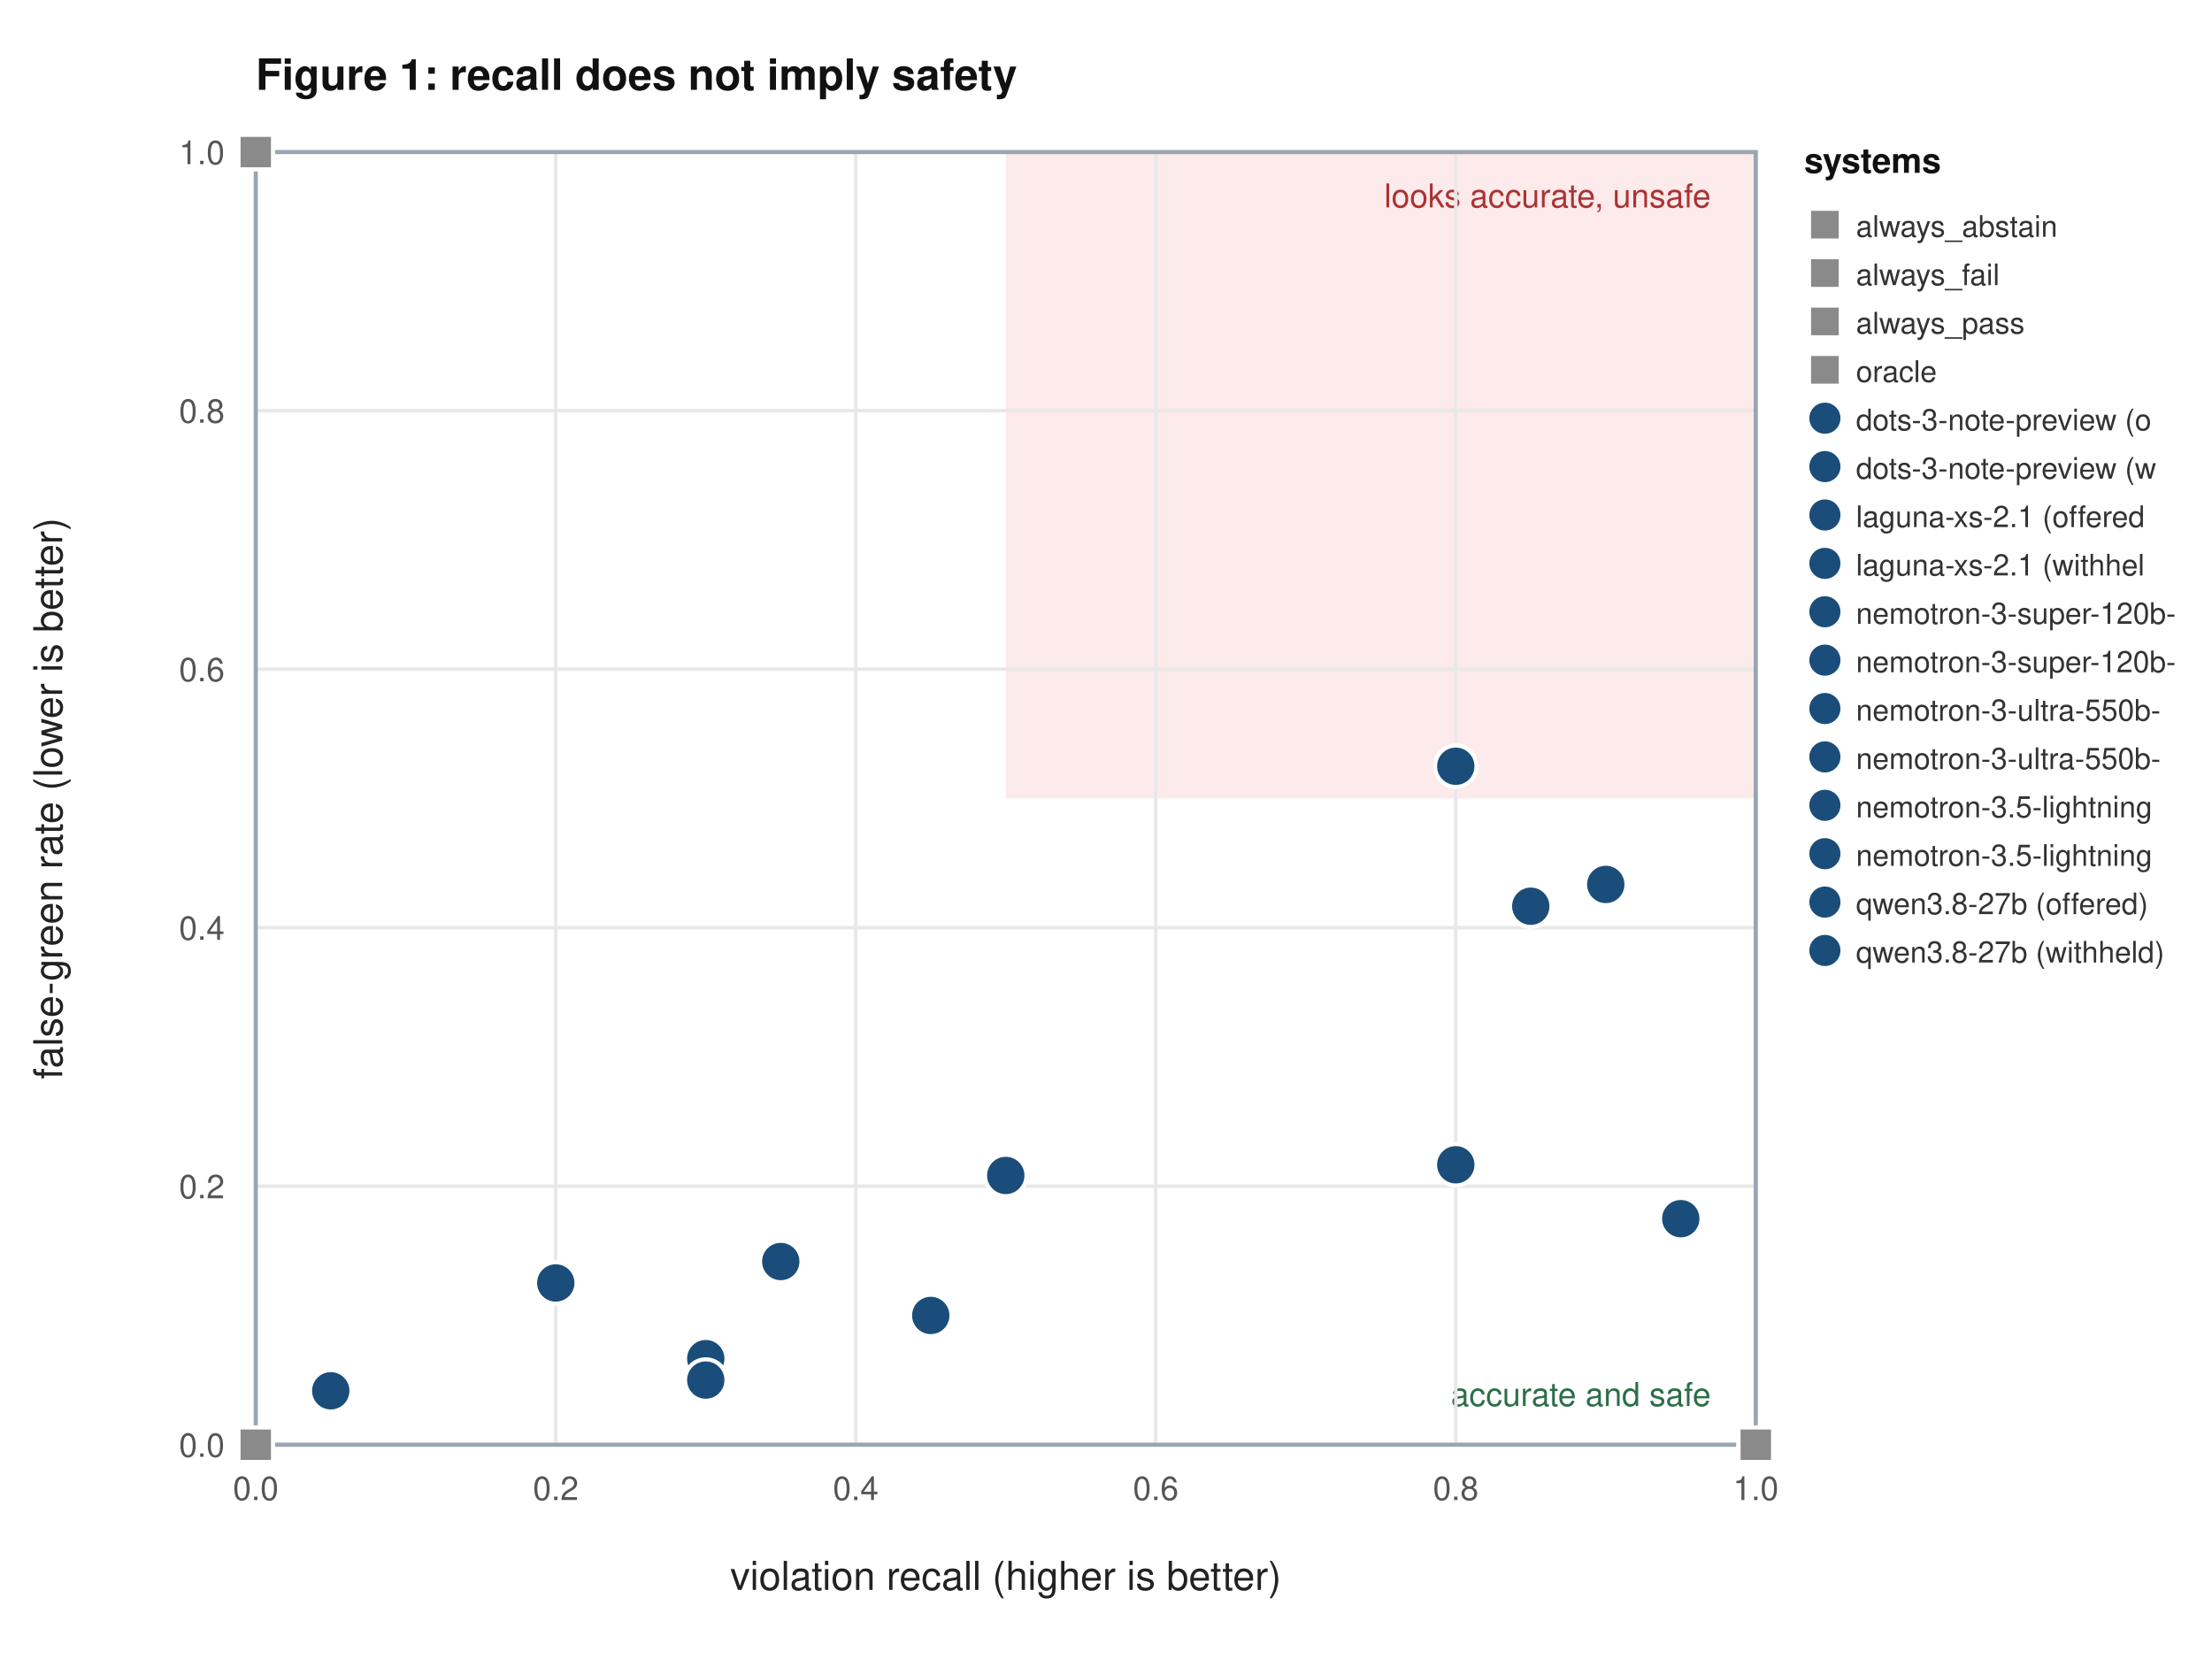
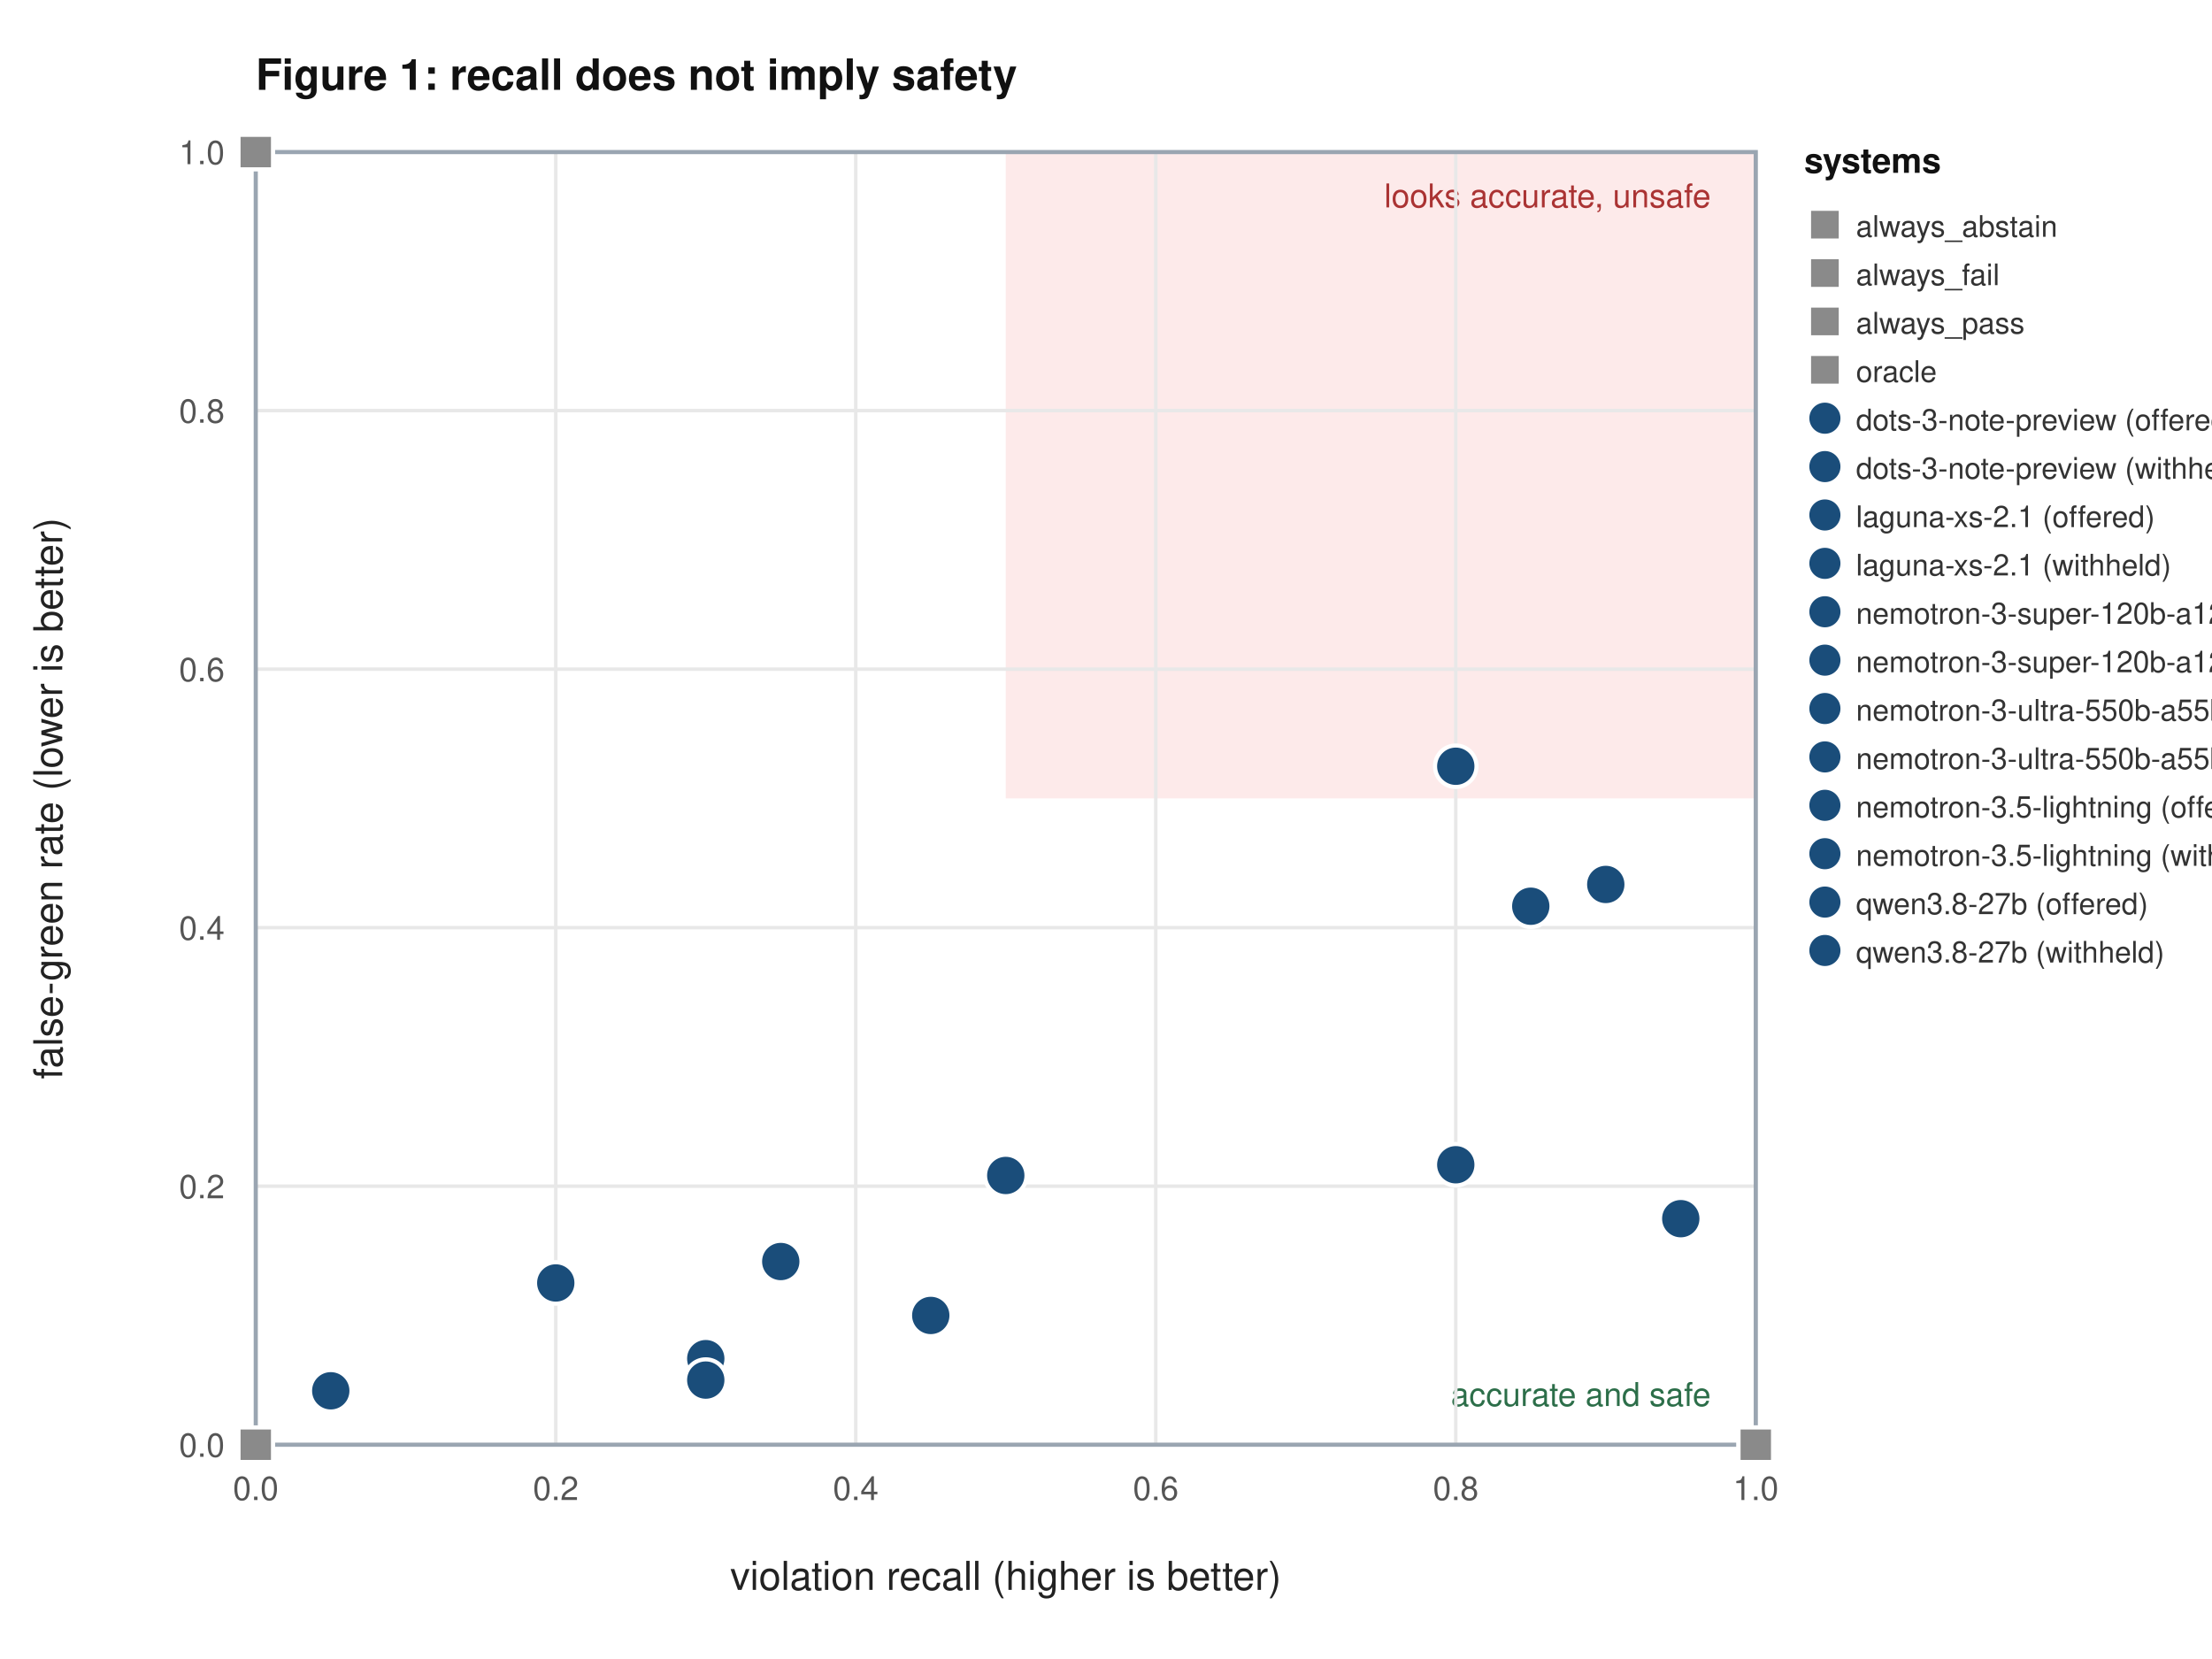
<svg xmlns="http://www.w3.org/2000/svg" width="640" height="480" viewBox="0 0 640 480" font-family="Helvetica, Arial, sans-serif">
  <rect width="640" height="480" fill="#ffffff" />
  <rect x="291.0" y="44" width="217.0" height="187.0" fill="#fdeaea" />
  <text x="495.0" y="60" font-size="9.5" fill="#a33" text-anchor="end">looks accurate, unsafe</text>
  <text x="495.0" y="406.8" font-size="9.5" fill="#2c6e49" text-anchor="end">accurate and safe</text>
  <line x1="74.0" y1="44" x2="74.0" y2="418" stroke="#e8e8e8" stroke-width="1" />
  <line x1="74" y1="418.0" x2="508" y2="418.0" stroke="#e8e8e8" stroke-width="1" />
  <text x="74.0" y="434" font-size="9.5" fill="#555" text-anchor="middle">0.0</text>
  <text x="65" y="421.5" font-size="9.5" fill="#555" text-anchor="end">0.0</text>
  <line x1="160.8" y1="44" x2="160.8" y2="418" stroke="#e8e8e8" stroke-width="1" />
  <line x1="74" y1="343.2" x2="508" y2="343.2" stroke="#e8e8e8" stroke-width="1" />
  <text x="160.8" y="434" font-size="9.5" fill="#555" text-anchor="middle">0.2</text>
  <text x="65" y="346.7" font-size="9.5" fill="#555" text-anchor="end">0.2</text>
  <line x1="247.6" y1="44" x2="247.6" y2="418" stroke="#e8e8e8" stroke-width="1" />
  <line x1="74" y1="268.4" x2="508" y2="268.4" stroke="#e8e8e8" stroke-width="1" />
  <text x="247.6" y="434" font-size="9.5" fill="#555" text-anchor="middle">0.4</text>
  <text x="65" y="271.9" font-size="9.5" fill="#555" text-anchor="end">0.4</text>
  <line x1="334.4" y1="44" x2="334.4" y2="418" stroke="#e8e8e8" stroke-width="1" />
  <line x1="74" y1="193.6" x2="508" y2="193.6" stroke="#e8e8e8" stroke-width="1" />
  <text x="334.4" y="434" font-size="9.5" fill="#555" text-anchor="middle">0.6</text>
  <text x="65" y="197.1" font-size="9.5" fill="#555" text-anchor="end">0.6</text>
  <line x1="421.2" y1="44" x2="421.2" y2="418" stroke="#e8e8e8" stroke-width="1" />
  <line x1="74" y1="118.8" x2="508" y2="118.8" stroke="#e8e8e8" stroke-width="1" />
  <text x="421.2" y="434" font-size="9.5" fill="#555" text-anchor="middle">0.8</text>
  <text x="65" y="122.3" font-size="9.5" fill="#555" text-anchor="end">0.8</text>
  <line x1="508.0" y1="44" x2="508.0" y2="418" stroke="#e8e8e8" stroke-width="1" />
  <line x1="74" y1="44.0" x2="508" y2="44.0" stroke="#e8e8e8" stroke-width="1" />
  <text x="508.0" y="434" font-size="9.5" fill="#555" text-anchor="middle">1.0</text>
  <text x="65" y="47.5" font-size="9.5" fill="#555" text-anchor="end">1.0</text>
  <rect x="74" y="44" width="434" height="374" fill="none" stroke="#9aa5b1" stroke-width="1.2" />
  <text x="291.0" y="460" font-size="11.5" fill="#222" text-anchor="middle">violation recall  (higher is better)</text>
  <text x="18" y="231.0" font-size="11.5" fill="#222" text-anchor="middle" transform="rotate(-90 18 231.0)">false-green rate  (lower is better)</text>
  <text x="74" y="26" font-size="12.5" font-weight="bold" fill="#111">Figure 1: recall does not imply safety</text>
  <rect x="69.0" y="39.0" width="10" height="10" fill="#8a8a8a" stroke="#fff" stroke-width="1.2" />
  <rect x="69.0" y="413.0" width="10" height="10" fill="#8a8a8a" stroke="#fff" stroke-width="1.2" />
  <rect x="503.0" y="413.0" width="10" height="10" fill="#8a8a8a" stroke="#fff" stroke-width="1.2" />
  <rect x="503.0" y="413.0" width="10" height="10" fill="#8a8a8a" stroke="#fff" stroke-width="1.2" />
  <circle cx="204.2" cy="393.1" r="6" fill="#1a4d7a" stroke="#fff" stroke-width="1.2" />
  <circle cx="421.2" cy="337.0" r="6" fill="#1a4d7a" stroke="#fff" stroke-width="1.2" />
  <circle cx="204.2" cy="399.3" r="6" fill="#1a4d7a" stroke="#fff" stroke-width="1.2" />
  <circle cx="486.3" cy="352.6" r="6" fill="#1a4d7a" stroke="#fff" stroke-width="1.2" />
  <circle cx="95.7" cy="402.4" r="6" fill="#1a4d7a" stroke="#fff" stroke-width="1.2" />
  <circle cx="291.0" cy="340.1" r="6" fill="#1a4d7a" stroke="#fff" stroke-width="1.2" />
  <circle cx="160.8" cy="371.2" r="6" fill="#1a4d7a" stroke="#fff" stroke-width="1.2" />
  <circle cx="464.6" cy="255.9" r="6" fill="#1a4d7a" stroke="#fff" stroke-width="1.2" />
  <circle cx="225.9" cy="365.0" r="6" fill="#1a4d7a" stroke="#fff" stroke-width="1.2" />
  <circle cx="442.9" cy="262.2" r="6" fill="#1a4d7a" stroke="#fff" stroke-width="1.2" />
  <circle cx="269.3" cy="380.6" r="6" fill="#1a4d7a" stroke="#fff" stroke-width="1.2" />
  <circle cx="421.2" cy="221.7" r="6" fill="#1a4d7a" stroke="#fff" stroke-width="1.2" />
  <text x="522" y="50" font-size="10" font-weight="bold" fill="#111">systems</text>
  <rect x="524" y="61" width="8" height="8" fill="#8a8a8a" />
  <text x="537" y="68.5" font-size="8.6" fill="#333">always_abstain</text>
  <rect x="524" y="75" width="8" height="8" fill="#8a8a8a" />
  <text x="537" y="82.5" font-size="8.6" fill="#333">always_fail</text>
  <rect x="524" y="89" width="8" height="8" fill="#8a8a8a" />
  <text x="537" y="96.5" font-size="8.6" fill="#333">always_pass</text>
  <rect x="524" y="103" width="8" height="8" fill="#8a8a8a" />
  <text x="537" y="110.5" font-size="8.6" fill="#333">oracle</text>
  <circle cx="528" cy="121" r="4.5" fill="#1a4d7a" />
-   <text x="537" y="124.5" font-size="8.6" fill="#333">dots-3-note-preview (o</text>
+   <text x="537" y="124.5" font-size="8.6" fill="#333">dots-3-note-preview (offered)</text>
  <circle cx="528" cy="135" r="4.5" fill="#1a4d7a" />
-   <text x="537" y="138.5" font-size="8.6" fill="#333">dots-3-note-preview (w</text>
+   <text x="537" y="138.5" font-size="8.6" fill="#333">dots-3-note-preview (withheld)</text>
  <circle cx="528" cy="149" r="4.5" fill="#1a4d7a" />
-   <text x="537" y="152.5" font-size="8.6" fill="#333">laguna-xs-2.1 (offered</text>
+   <text x="537" y="152.5" font-size="8.6" fill="#333">laguna-xs-2.1 (offered)</text>
  <circle cx="528" cy="163" r="4.5" fill="#1a4d7a" />
-   <text x="537" y="166.5" font-size="8.6" fill="#333">laguna-xs-2.1 (withhel</text>
+   <text x="537" y="166.5" font-size="8.6" fill="#333">laguna-xs-2.1 (withheld)</text>
  <circle cx="528" cy="177" r="4.5" fill="#1a4d7a" />
-   <text x="537" y="180.5" font-size="8.6" fill="#333">nemotron-3-super-120b-</text>
+   <text x="537" y="180.5" font-size="8.6" fill="#333">nemotron-3-super-120b-a12b (offered)</text>
  <circle cx="528" cy="191" r="4.5" fill="#1a4d7a" />
-   <text x="537" y="194.5" font-size="8.6" fill="#333">nemotron-3-super-120b-</text>
+   <text x="537" y="194.5" font-size="8.6" fill="#333">nemotron-3-super-120b-a12b (withheld)</text>
  <circle cx="528" cy="205" r="4.5" fill="#1a4d7a" />
-   <text x="537" y="208.5" font-size="8.6" fill="#333">nemotron-3-ultra-550b-</text>
+   <text x="537" y="208.5" font-size="8.6" fill="#333">nemotron-3-ultra-550b-a55b (offered)</text>
  <circle cx="528" cy="219" r="4.5" fill="#1a4d7a" />
-   <text x="537" y="222.5" font-size="8.6" fill="#333">nemotron-3-ultra-550b-</text>
+   <text x="537" y="222.5" font-size="8.6" fill="#333">nemotron-3-ultra-550b-a55b (withheld)</text>
  <circle cx="528" cy="233" r="4.5" fill="#1a4d7a" />
-   <text x="537" y="236.5" font-size="8.6" fill="#333">nemotron-3.5-lightning</text>
+   <text x="537" y="236.5" font-size="8.6" fill="#333">nemotron-3.5-lightning (offered)</text>
  <circle cx="528" cy="247" r="4.5" fill="#1a4d7a" />
-   <text x="537" y="250.5" font-size="8.6" fill="#333">nemotron-3.5-lightning</text>
+   <text x="537" y="250.5" font-size="8.6" fill="#333">nemotron-3.5-lightning (withheld)</text>
  <circle cx="528" cy="261" r="4.5" fill="#1a4d7a" />
  <text x="537" y="264.5" font-size="8.6" fill="#333">qwen3.8-27b (offered)</text>
  <circle cx="528" cy="275" r="4.5" fill="#1a4d7a" />
  <text x="537" y="278.5" font-size="8.6" fill="#333">qwen3.8-27b (withheld)</text>
</svg>
